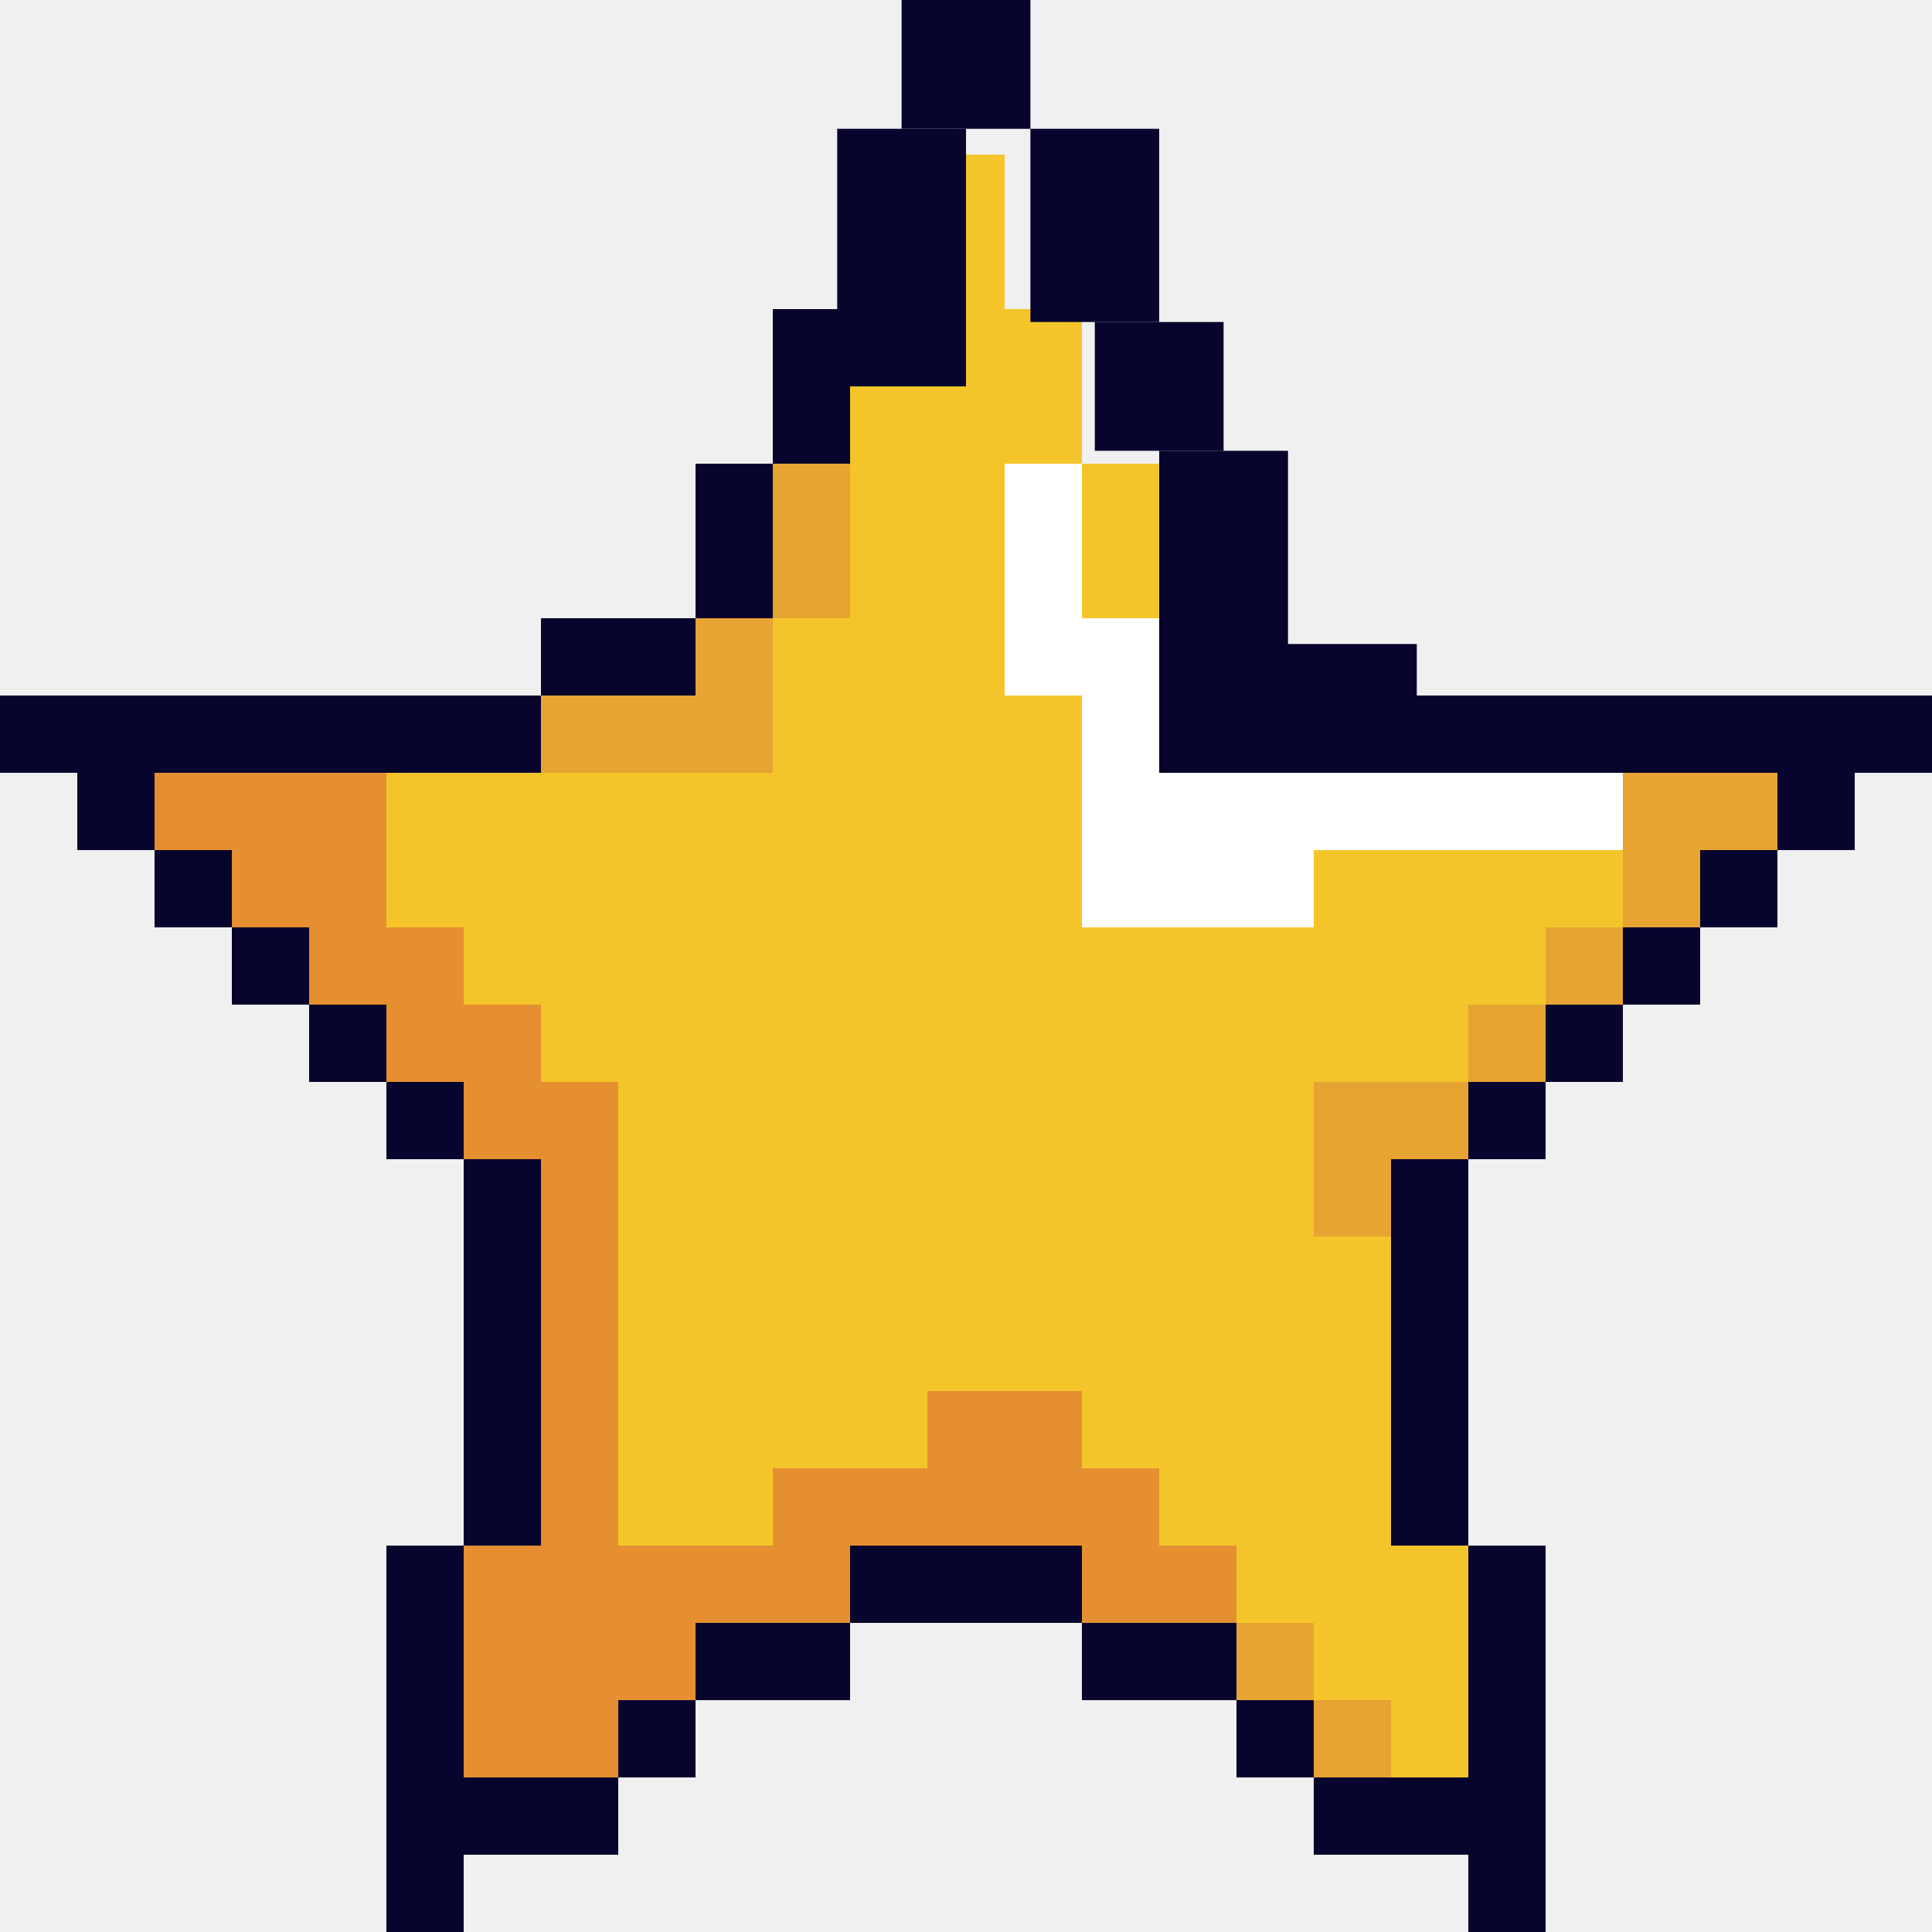
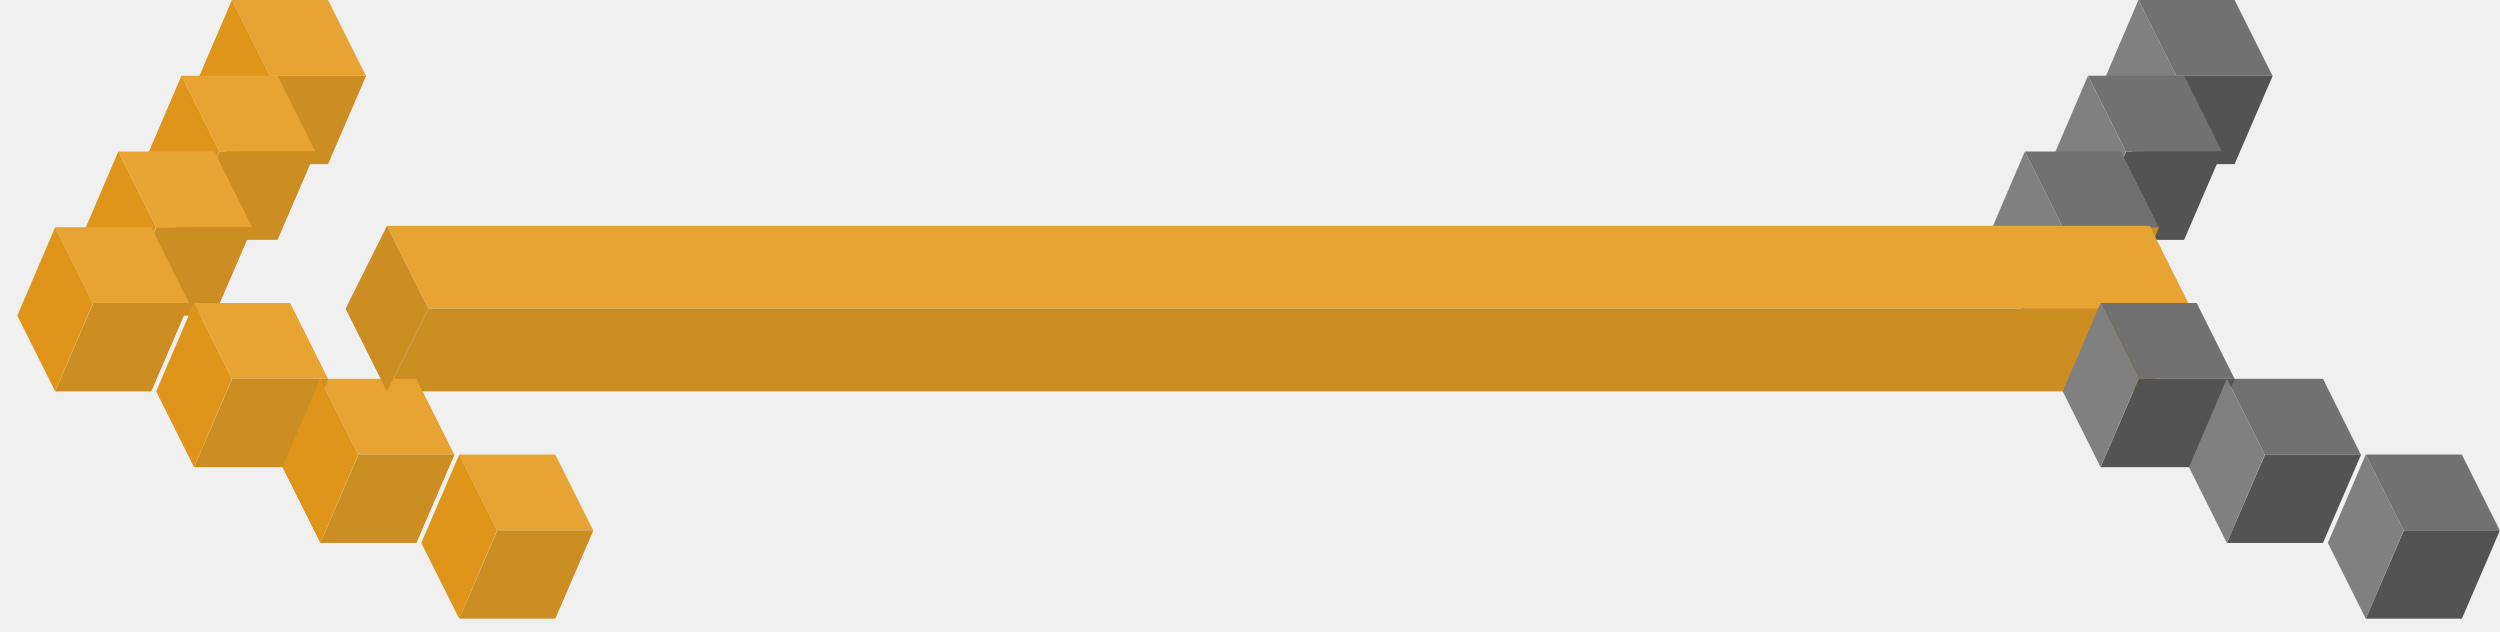
- <svg xmlns="http://www.w3.org/2000/svg" width="30" height="30" fill="none">
-   <path d="M26.4 12.007h-1.2v1.2h1.2v-1.2zM18 12h7.2v-1.2h-6V9.6H18V12z" fill="#F4C52A" />
-   <path d="M25.2 10.8h-3.569V12h3.57v-1.2z" fill="#07042D" />
-   <path d="M18 7.2h-1.2v2.4H18V7.2z" fill="#F4C52A" />
-   <path d="M16.8 4.8h-1.2V2.4h-1.2V6h-1.2v3.6H12V12H6v2.4h1.2v1.2h1.2v1.2h1.2V24H12v-1.2h2.4v-1.2h2.4v1.2H18V24h1.2v1.2h1.2v1.2h1.2v1.2h1.2V24h-1.2v-4.8h-1.2v-2.4h2.4v-1.2H24v-1.2h1.2v-1.2h-4.8v1.2h-3.6v-3.6h-1.2V7.2h1.2V4.8z" fill="#F4C52A" />
-   <path d="M7.2 27.6V24H6v6h1.2v-1.2h2.4v-1.2H7.2zm13.2-1.2h-1.2v1.2h1.2v-1.2zm-9.6 0H9.6v1.2h1.2v-1.2zm12 0v1.2h-2.4v1.2h2.4V30H24v-4.8h-1.2v1.2zM18 25.2h-1.2v1.2h2.4v-1.2H18zm-7.2 0v1.2h2.4v-1.2h-2.4zm4.8-1.2h-2.4v1.2h3.6V24h-1.2zm-7.2-1.2V18H7.2v6h1.2v-1.2zm13.2-3.6v2.4h1.2V18h-1.2v1.2zm2.4-2.4h-1.2V18H24v-1.2zm-16.8 0H6V18h1.2v-1.2zm18-1.2H24v1.2h1.2v-1.2zM6 15.6H4.8v1.2H6v-1.2zm20.4-1.2h-1.2v1.2h1.2v-1.2zm-21.6 0H3.6v1.2h1.2v-1.2zm22.8-1.2h-1.2v1.2h1.2v-1.2zm-24 0H2.4v1.2h1.2v-1.2zm25.2-2.4h-3.6V12h2.4v1.2h1.2V12H30v-1.2h-1.2zM3.6 12h4.8v-1.2H0V12h1.2v1.2h1.2V12h1.2zM20 12h2v-2h-4v2h2zm-9.2-1.2V9.6H8.4v1.2h2.4zM12 8.4V7.2h-1.2v2.4H12V8.4zM20 7h-2v3h2V7zm-6.8-1V4.8H12v2.4h1.2V6zM18 2h-2v3h2V2z" fill="#07042D" />
-   <path d="M15 2h-2v4h2V2z" fill="#07042D" />
-   <path d="M25.2 12H18V9.6h-1.2V7.2h-1.2v3.6h1.2v3.6h3.6v-1.2h6V12h-1.2z" fill="#fff" />
-   <path d="M21.6 26.4h-1.2v1.2h1.2v-1.2zm-1.2-1.2h-1.2v1.2h1.2v-1.2z" fill="#E7A432" />
-   <path d="M24 24h-1.2v1.2H24V24z" fill="#07042D" />
-   <path d="M18 24v-1.2h-1.2v-1.2h-2.4v1.2H12V24H9.6v-7.2H8.4v-1.2H7.2v-1.2H6V12H2.4v1.2h1.2v1.2h1.2v1.2H6v1.2h1.2V18h1.2v6H7.2v3.6h2.4v-1.2h1.2v-1.2h2.4V24h3.6v1.2h2.4V24H18z" fill="#E58F31" />
-   <path d="M22.8 21.6h-1.2V24h1.2v-2.4z" fill="#07042D" />
-   <path d="M20.4 16.8v2.4h1.2V18h1.2v-1.2h-2.4zm3.6-1.2h-1.2v1.2H24v-1.2zm1.2-1.2H24v1.2h1.2v-1.2zm1.2-2.4h-1.2v2.4h1.2v-1.2h1.2V12h-1.2zm-15.6 0H12V9.6h-1.2v1.2H8.4V12h2.4zm2.4-3.6V7.2H12v2.4h1.2V8.4z" fill="#E7A432" />
-   <path d="M19 5h-2v2h2V5zm-3-5h-2v2h2V0z" fill="#07042D" />
+ <svg xmlns="http://www.w3.org/2000/svg" width="99" height="25" fill="none">
+   <path d="M86.184 3l-1.5-3h3.806l1.5 3h-3.806z" fill="#717171" />
+   <path d="M84.684 6.5l1.51-3.5H90l-1.51 3.5h-3.806z" fill="#535353" />
+   <path d="M83.184 3.5l1.5-3.5 1.5 3-1.5 3.5-1.5-3z" fill="gray" />
+   <path d="M84.184 6l-1.5-3h3.806l1.5 3h-3.806z" fill="#717171" />
+   <path d="M82.684 9.5l1.51-3.5H88l-1.51 3.5h-3.806z" fill="#535353" />
+   <path d="M81.184 6.5l1.5-3.5 1.5 3-1.5 3.5-1.5-3z" fill="gray" />
+   <path d="M81.684 9l-1.5-3h3.806l1.5 3h-3.806z" fill="#717171" />
+   <path d="M80.184 12.5l1.51-3.5H85.5l-1.51 3.5h-3.806z" fill="#CC8D23" />
+   <path d="M78.684 9.5l1.5-3.5 1.5 3-1.5 3.5-1.5-3z" fill="gray" />
+   <path d="M16.962 12.222l-1.639-3.277H85.13l1.639 3.277H16.962z" fill="#E7A432" />
+   <path d="M15.323 15.5l1.639-3.278h69.806l-1.64 3.278H15.323z" fill="#CC8D23" />
+   <path d="M10.684 3l-1.5-3h3.806l1.5 3h-3.806z" fill="#E7A432" />
+   <path d="M9.184 6.5l1.51-3.5H14.5l-1.51 3.5H9.184z" fill="#CC8D23" />
+   <path d="M7.684 3.5l1.5-3.5 1.5 3-1.5 3.5-1.5-3z" fill="#DE9519" />
+   <path d="M8.684 6l-1.5-3h3.806l1.5 3H8.684z" fill="#E7A432" />
+   <path d="M7.184 9.5L8.694 6H12.5l-1.51 3.5H7.184z" fill="#CC8D23" />
+   <path d="M5.684 6.5l1.5-3.5 1.5 3-1.5 3.5-1.5-3z" fill="#DE9519" />
+   <path d="M6.184 9l-1.5-3H8.49l1.5 3H6.184z" fill="#E7A432" />
+   <path d="M4.684 12.5L6.194 9H10l-1.51 3.5H4.684z" fill="#CC8D23" />
+   <path d="M3.184 9.5l1.5-3.5 1.5 3-1.5 3.5-1.5-3z" fill="#DE9519" />
+   <path d="M9.184 15l-1.5-3h3.806l1.5 3H9.184z" fill="#E7A432" />
+   <path d="M84.684 15l-1.5-3h3.806l1.5 3h-3.806z" fill="#717171" />
+   <path d="M14.184 18l-1.5-3h3.806l1.5 3h-3.806z" fill="#E7A432" />
+   <path d="M89.684 18l-1.5-3h3.806l1.5 3h-3.806z" fill="#717171" />
+   <path d="M19.684 21l-1.5-3h3.806l1.5 3h-3.806z" fill="#E7A432" />
+   <path d="M95.184 21l-1.5-3h3.806l1.5 3h-3.806z" fill="#717171" />
+   <path d="M7.684 18.5l1.51-3.5H13l-1.51 3.5H7.684z" fill="#CC8D23" />
+   <path d="M83.184 18.5l1.51-3.5H88.5l-1.51 3.5h-3.806z" fill="#535353" />
+   <path d="M12.684 21.5l1.51-3.5H18l-1.51 3.5h-3.806z" fill="#CC8D23" />
+   <path d="M88.184 21.5l1.51-3.5H93.5l-1.51 3.5h-3.806z" fill="#535353" />
+   <path d="M18.184 24.5l1.51-3.5H23.5l-1.51 3.5h-3.806z" fill="#CC8D23" />
+   <path d="M93.684 24.5l1.51-3.5H99l-1.51 3.5h-3.806z" fill="#535353" />
+   <path d="M6.184 15.5l1.5-3.5 1.5 3-1.5 3.5-1.5-3z" fill="#DE9519" />
+   <path d="M81.684 15.5l1.5-3.5 1.5 3-1.5 3.5-1.5-3z" fill="gray" />
+   <path d="M11.184 18.5l1.5-3.5 1.5 3-1.5 3.5-1.5-3z" fill="#DE9519" />
+   <path d="M86.684 18.5l1.5-3.5 1.5 3-1.5 3.5-1.5-3z" fill="gray" />
+   <path d="M16.684 21.5l1.5-3.5 1.5 3-1.5 3.5-1.5-3z" fill="#DE9519" />
+   <path d="M92.184 21.5l1.5-3.5 1.5 3-1.5 3.5-1.5-3z" fill="gray" />
+   <path d="M3.684 12l-1.5-3H5.99l1.5 3H3.684z" fill="#E7A432" />
+   <path d="M2.184 15.5l1.51-3.5H7.5l-1.51 3.5H2.184zm11.5-3.278l1.639-3.278 1.639 3.278-1.639 3.278-1.639-3.278z" fill="#CC8D23" />
+   <path d="M.684 12.5l1.5-3.5 1.5 3-1.5 3.5-1.5-3z" fill="#DE9519" />
</svg>
